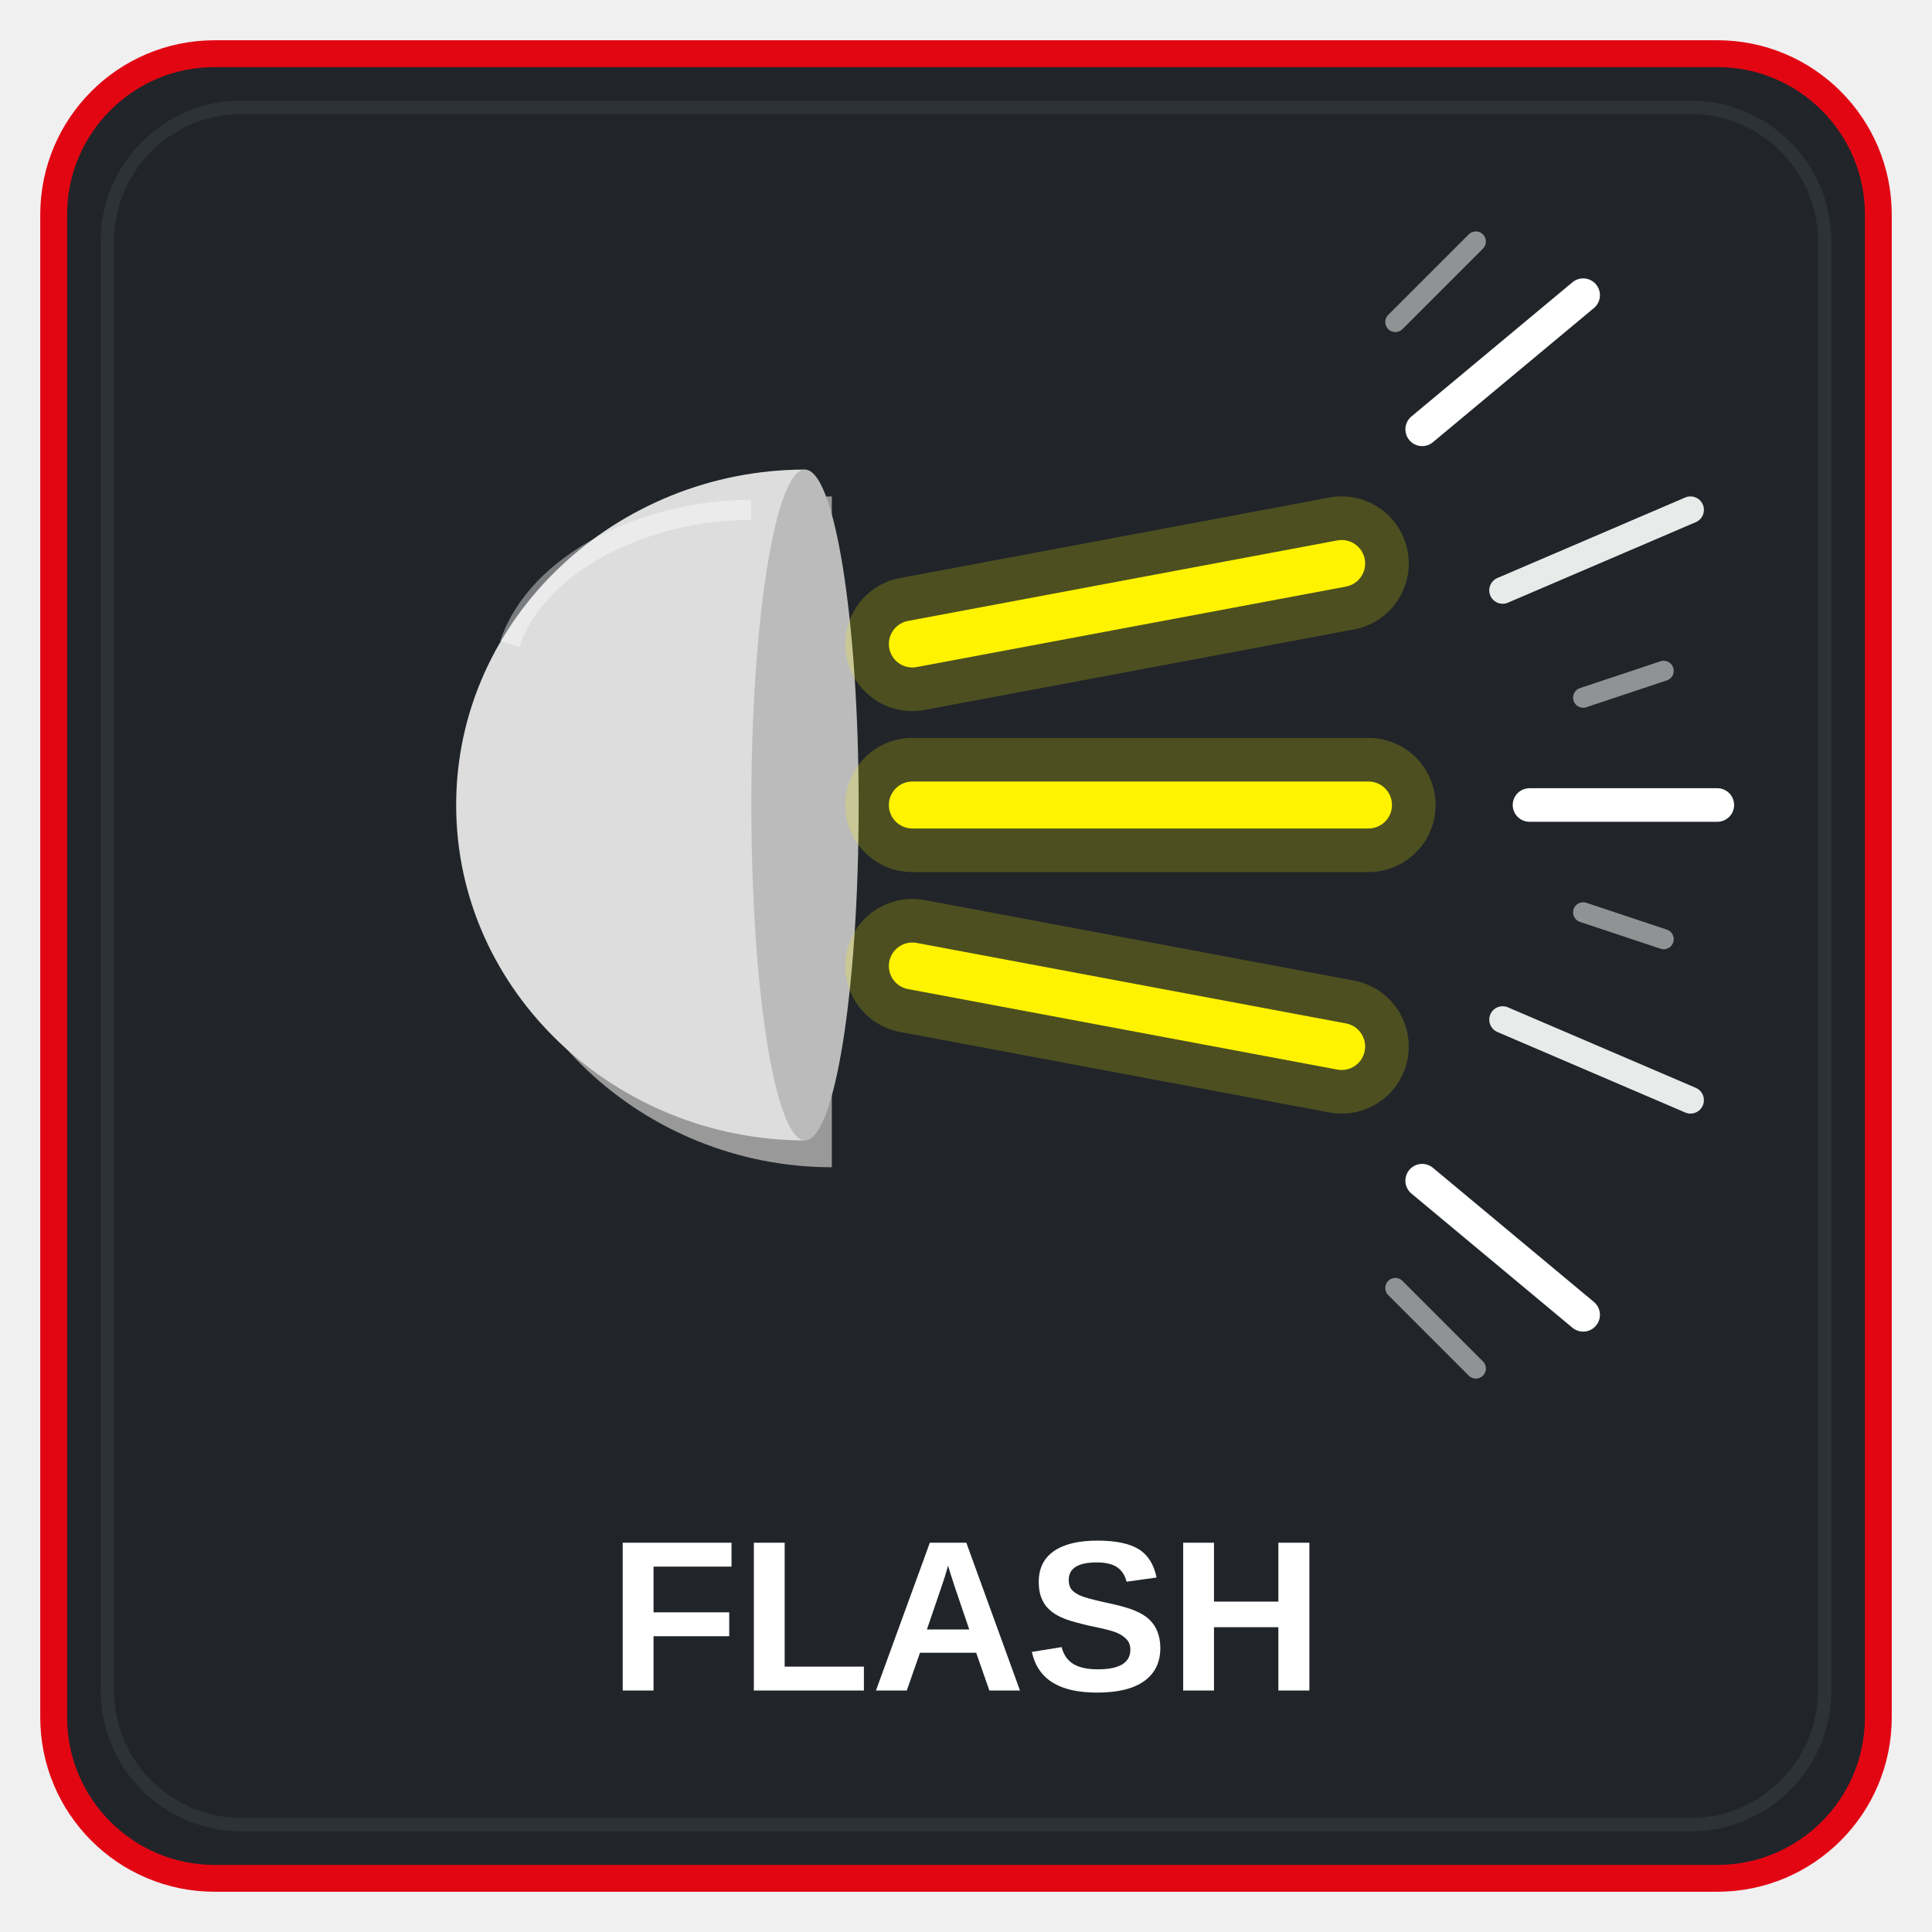
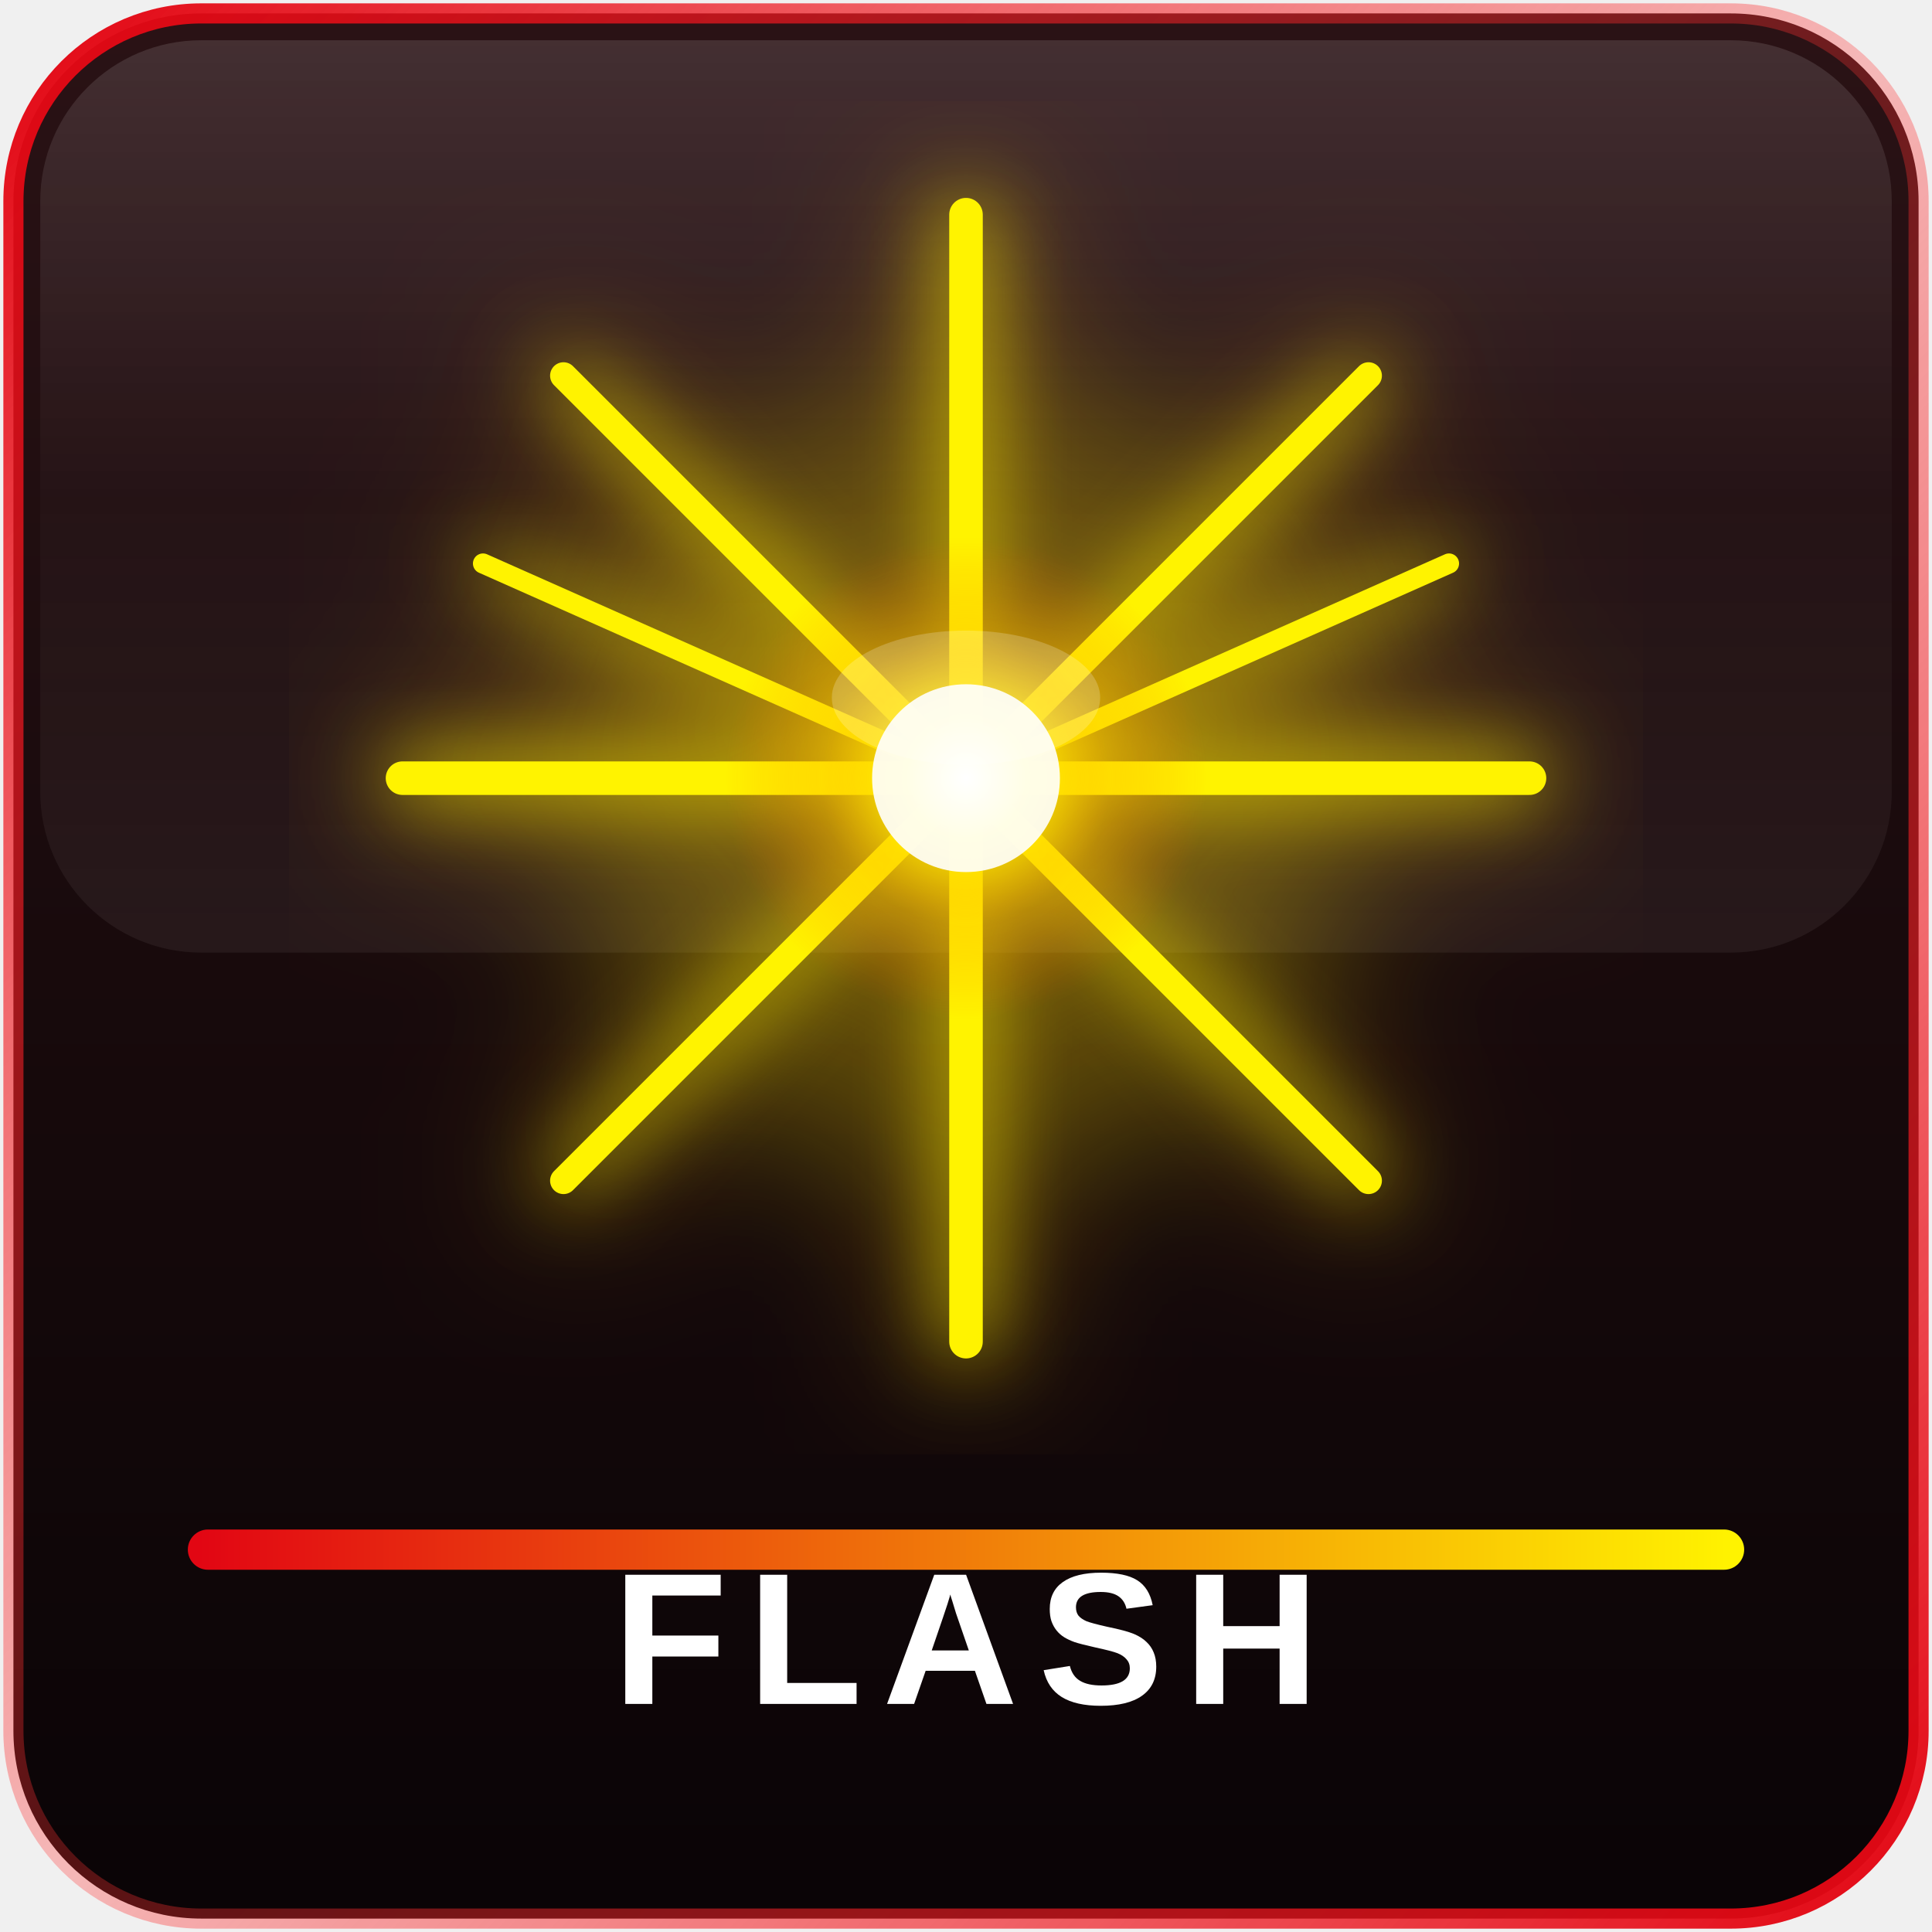
- <svg xmlns="http://www.w3.org/2000/svg" viewBox="0 0 144 144" width="144" height="144">
-   <rect x="4" y="4" width="136" height="136" rx="12" fill="#212529" stroke="#e20613" stroke-width="2" />
-   <rect x="8" y="8" width="128" height="128" rx="10" fill="none" stroke="#2d3238" stroke-width="1" />
-   <path d="M36 62 C36 48 48 37 62 37 L62 87 C48 87 36 76 36 62Z" fill="#999" />
-   <path d="M34 60 C34 46 46 35 60 35 L60 85 C46 85 34 74 34 60Z" fill="#ddd" />
-   <ellipse cx="60" cy="60" rx="4" ry="25" fill="#bbb" />
-   <path d="M38 48 C40 42 48 38 56 38" fill="none" stroke="white" stroke-width="1.5" opacity="0.4" />
-   <line x1="68" y1="48" x2="100" y2="42" stroke="#fff300" stroke-width="10" stroke-linecap="round" opacity="0.2" />
-   <line x1="68" y1="60" x2="102" y2="60" stroke="#fff300" stroke-width="10" stroke-linecap="round" opacity="0.2" />
-   <line x1="68" y1="72" x2="100" y2="78" stroke="#fff300" stroke-width="10" stroke-linecap="round" opacity="0.2" />
-   <line x1="68" y1="48" x2="100" y2="42" stroke="#fff300" stroke-width="3.5" stroke-linecap="round" />
-   <line x1="68" y1="60" x2="102" y2="60" stroke="#fff300" stroke-width="3.5" stroke-linecap="round" />
-   <line x1="68" y1="72" x2="100" y2="78" stroke="#fff300" stroke-width="3.5" stroke-linecap="round" />
-   <line x1="106" y1="32" x2="118" y2="22" stroke="white" stroke-width="2.5" stroke-linecap="round" />
-   <line x1="112" y1="44" x2="126" y2="38" stroke="white" stroke-width="2" stroke-linecap="round" opacity="0.9" />
-   <line x1="114" y1="60" x2="128" y2="60" stroke="white" stroke-width="2.5" stroke-linecap="round" />
-   <line x1="112" y1="76" x2="126" y2="82" stroke="white" stroke-width="2" stroke-linecap="round" opacity="0.9" />
-   <line x1="106" y1="88" x2="118" y2="98" stroke="white" stroke-width="2.5" stroke-linecap="round" />
-   <line x1="104" y1="24" x2="110" y2="18" stroke="white" stroke-width="1.5" stroke-linecap="round" opacity="0.5" />
-   <line x1="118" y1="52" x2="124" y2="50" stroke="white" stroke-width="1.5" stroke-linecap="round" opacity="0.5" />
-   <line x1="118" y1="68" x2="124" y2="70" stroke="white" stroke-width="1.5" stroke-linecap="round" opacity="0.5" />
-   <line x1="104" y1="96" x2="110" y2="102" stroke="white" stroke-width="1.5" stroke-linecap="round" opacity="0.5" />
-   <text x="72" y="126" text-anchor="middle" font-family="Arial,Helvetica,sans-serif" font-size="16" font-weight="bold" fill="white">FLASH</text>
+ <svg xmlns="http://www.w3.org/2000/svg" viewBox="0 0 144 144">
+   <defs>
+     <linearGradient id="gfl-bg1" x1="0" y1="0" x2="0" y2="1">
+       <stop offset="0%" stop-color="#2a1215" />
+       <stop offset="50%" stop-color="#180a0c" />
+       <stop offset="100%" stop-color="#0a0406" />
+     </linearGradient>
+     <linearGradient id="gfl-border" x1="0" y1="0" x2="1" y2="1">
+       <stop offset="0%" stop-color="#e20613" />
+       <stop offset="50%" stop-color="#ff3333" stop-opacity="0.3" />
+       <stop offset="100%" stop-color="#e20613" />
+     </linearGradient>
+     <linearGradient id="gfl-shine" x1="0" y1="0" x2="0" y2="1">
+       <stop offset="0%" stop-color="#ffffff" stop-opacity="0.12" />
+       <stop offset="50%" stop-color="#ffffff" stop-opacity="0.02" />
+       <stop offset="100%" stop-color="#ffffff" stop-opacity="0.06" />
+     </linearGradient>
+     <linearGradient id="gfl-ray" x1="0" y1="0" x2="1" y2="0">
+       <stop offset="0%" stop-color="#fff300" />
+       <stop offset="60%" stop-color="#ffaa00" />
+       <stop offset="100%" stop-color="#ff6600" stop-opacity="0" />
+     </linearGradient>
+     <radialGradient id="gfl-burst" cx="50%" cy="50%" r="50%">
+       <stop offset="0%" stop-color="#ffffff" />
+       <stop offset="25%" stop-color="#fff300" stop-opacity="0.9" />
+       <stop offset="60%" stop-color="#ffaa00" stop-opacity="0.3" />
+       <stop offset="100%" stop-color="#ff6600" stop-opacity="0" />
+     </radialGradient>
+     <linearGradient id="gfl-accent" x1="0" y1="0" x2="1" y2="0">
+       <stop offset="0%" stop-color="#e20613" />
+       <stop offset="100%" stop-color="#fff300" />
+     </linearGradient>
+     <filter id="gfl-glow">
+       <feGaussianBlur stdDeviation="3" result="blur" />
+       <feMerge>
+         <feMergeNode in="blur" />
+         <feMergeNode in="SourceGraphic" />
+       </feMerge>
+     </filter>
+     <filter id="gfl-softwash">
+       <feGaussianBlur stdDeviation="6" result="blur" />
+       <feComponentTransfer in="blur">
+         <feFuncA type="linear" slope="0.5" />
+       </feComponentTransfer>
+     </filter>
+   </defs>
+   <rect x="1" y="1" width="142" height="142" rx="14" fill="url(#gfl-bg1)" stroke="url(#gfl-border)" stroke-width="1.5" />
+   <rect x="3" y="3" width="138" height="68" rx="12" fill="url(#gfl-shine)" />
+   <g filter="url(#gfl-softwash)">
+     <circle cx="72" cy="58" r="30" fill="#fff300" opacity="0.5" />
+     <line x1="72" y1="58" x2="72" y2="16" stroke="#ffaa00" stroke-width="5" stroke-linecap="round" />
+     <line x1="72" y1="58" x2="72" y2="100" stroke="#ffaa00" stroke-width="5" stroke-linecap="round" />
+     <line x1="72" y1="58" x2="30" y2="58" stroke="#ffaa00" stroke-width="5" stroke-linecap="round" />
+     <line x1="72" y1="58" x2="114" y2="58" stroke="#ffaa00" stroke-width="5" stroke-linecap="round" />
+     <line x1="72" y1="58" x2="42" y2="28" stroke="#ffaa00" stroke-width="4" stroke-linecap="round" />
+     <line x1="72" y1="58" x2="102" y2="28" stroke="#ffaa00" stroke-width="4" stroke-linecap="round" />
+     <line x1="72" y1="58" x2="42" y2="88" stroke="#ffaa00" stroke-width="4" stroke-linecap="round" />
+     <line x1="72" y1="58" x2="102" y2="88" stroke="#ffaa00" stroke-width="4" stroke-linecap="round" />
+     <line x1="72" y1="58" x2="36" y2="42" stroke="#ffaa00" stroke-width="3.5" stroke-linecap="round" />
+     <line x1="72" y1="58" x2="108" y2="42" stroke="#ffaa00" stroke-width="3.5" stroke-linecap="round" />
+   </g>
+   <g filter="url(#gfl-glow)">
+     <line x1="72" y1="58" x2="72" y2="16" stroke="#fff300" stroke-width="2.5" stroke-linecap="round" />
+     <line x1="72" y1="58" x2="72" y2="100" stroke="#fff300" stroke-width="2.5" stroke-linecap="round" />
+     <line x1="72" y1="58" x2="30" y2="58" stroke="#fff300" stroke-width="2.5" stroke-linecap="round" />
+     <line x1="72" y1="58" x2="114" y2="58" stroke="#fff300" stroke-width="2.5" stroke-linecap="round" />
+     <line x1="72" y1="58" x2="42" y2="28" stroke="#fff300" stroke-width="2" stroke-linecap="round" />
+     <line x1="72" y1="58" x2="102" y2="28" stroke="#fff300" stroke-width="2" stroke-linecap="round" />
+     <line x1="72" y1="58" x2="42" y2="88" stroke="#fff300" stroke-width="2" stroke-linecap="round" />
+     <line x1="72" y1="58" x2="102" y2="88" stroke="#fff300" stroke-width="2" stroke-linecap="round" />
+     <line x1="72" y1="58" x2="36" y2="42" stroke="#fff300" stroke-width="1.5" stroke-linecap="round" />
+     <line x1="72" y1="58" x2="108" y2="42" stroke="#fff300" stroke-width="1.5" stroke-linecap="round" />
+   </g>
+   <circle cx="72" cy="58" r="18" fill="url(#gfl-burst)" />
+   <circle cx="72" cy="58" r="7" fill="#ffffff" opacity="0.9" />
+   <ellipse cx="72" cy="52" rx="10" ry="5" fill="#ffffff" opacity="0.2" />
+   <rect x="14" y="114" width="116" height="3" rx="1.5" fill="url(#gfl-accent)" />
+   <text x="72" y="127" text-anchor="middle" font-family="Arial,Helvetica,sans-serif" font-size="14" font-weight="bold" fill="#ffffff" letter-spacing="1.5">FLASH</text>
</svg>
